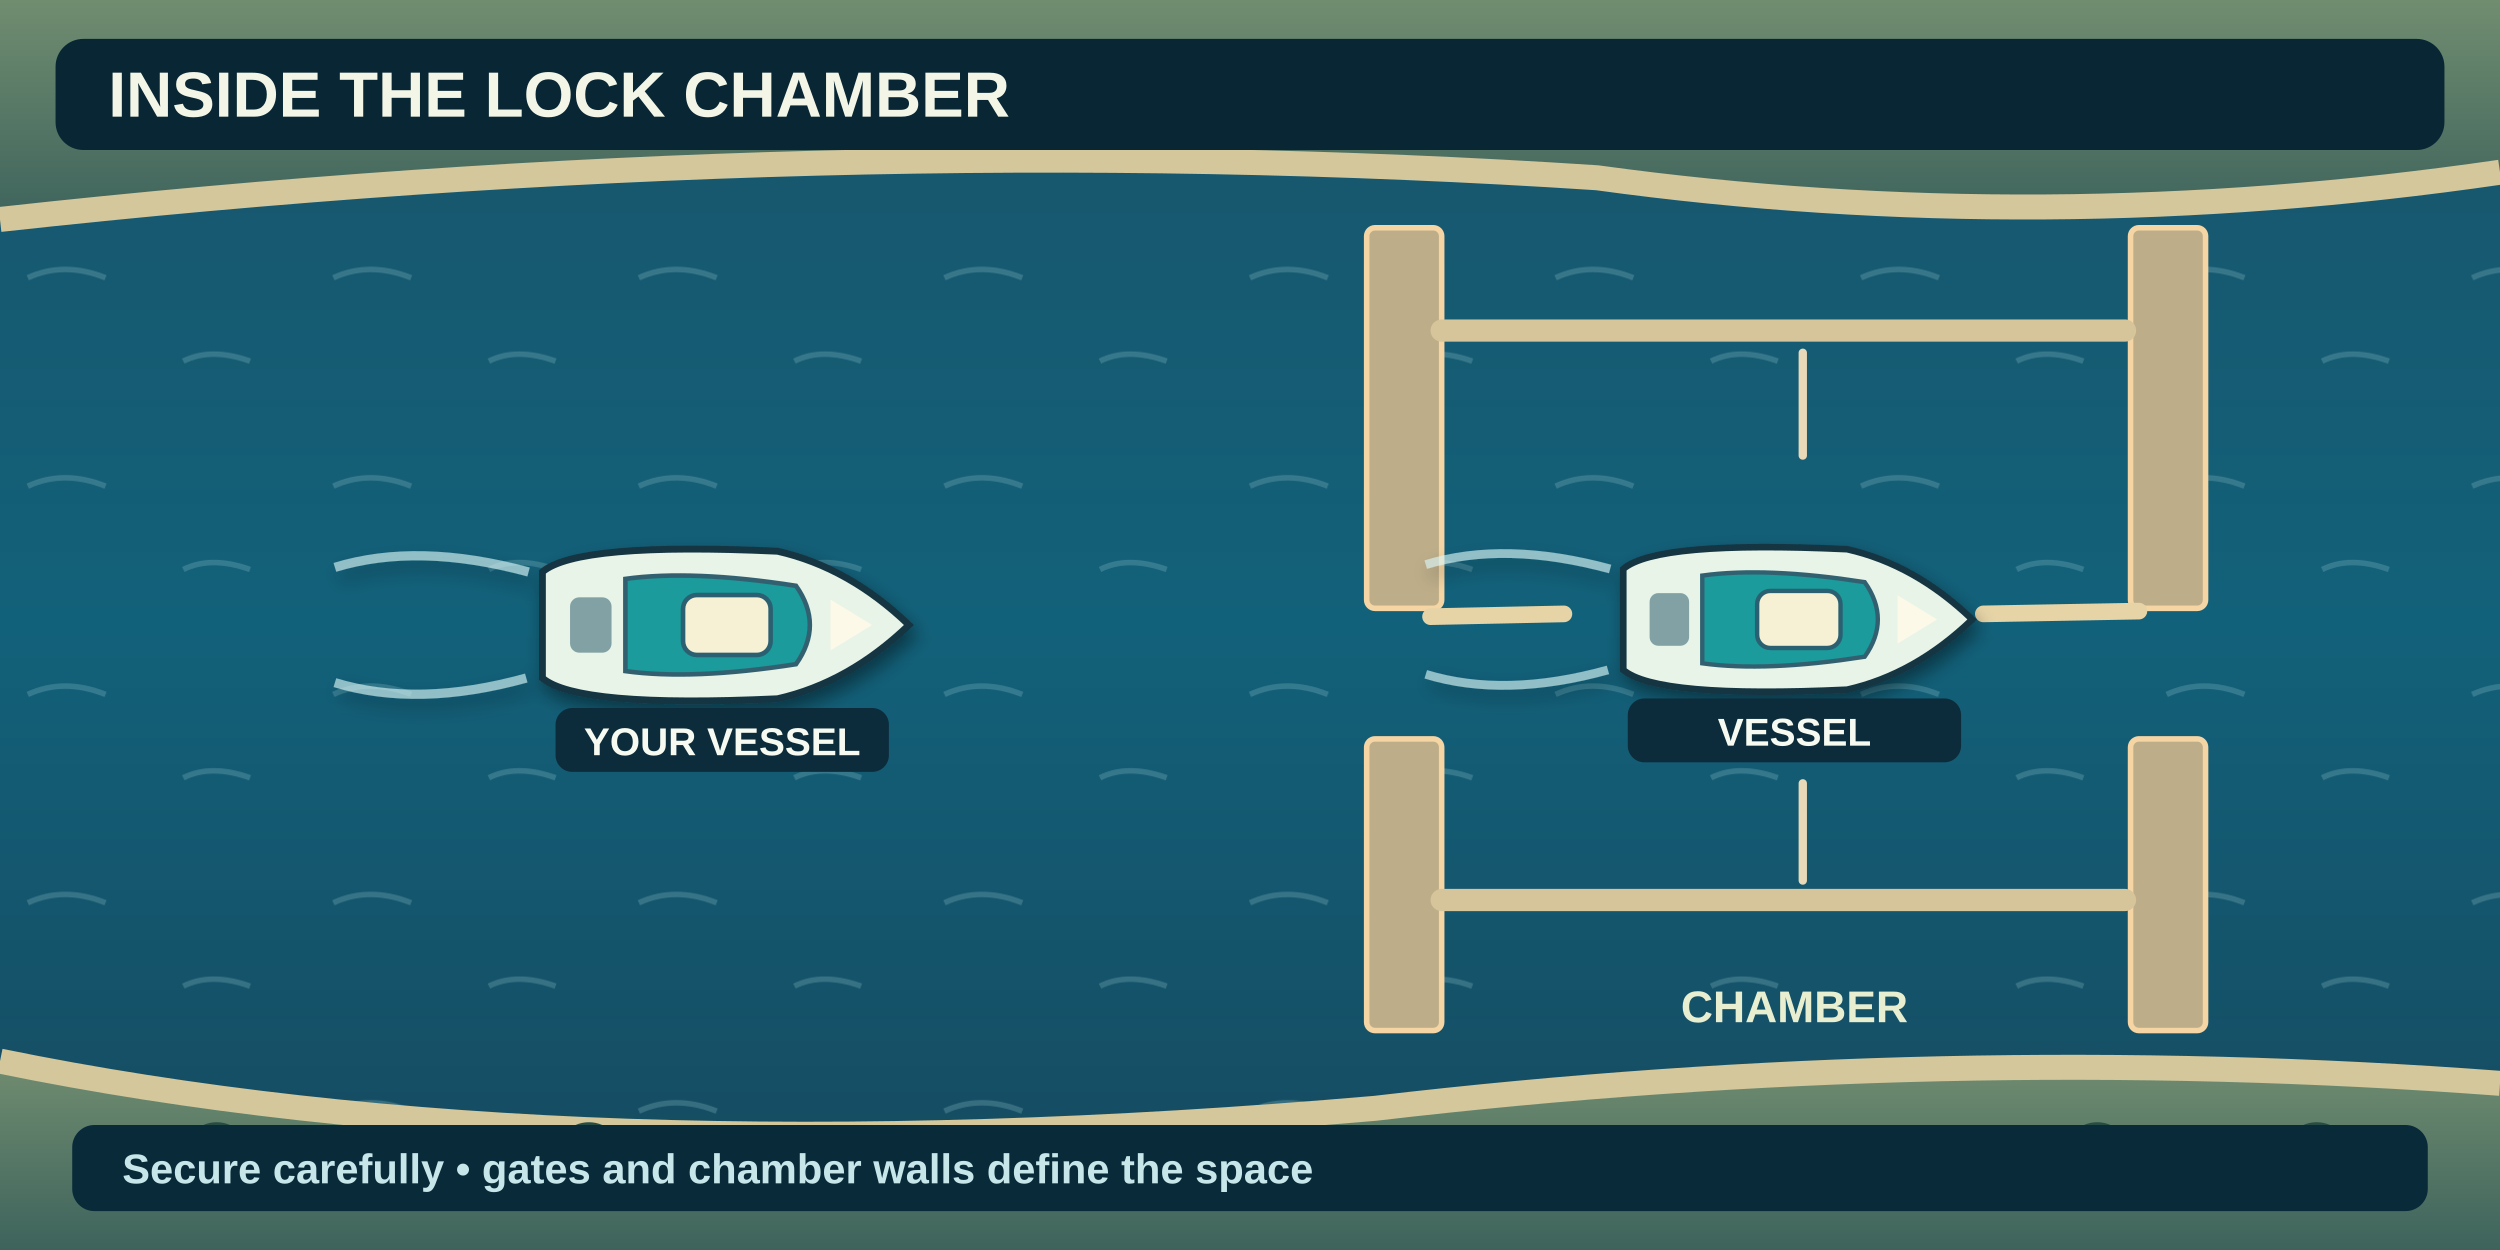
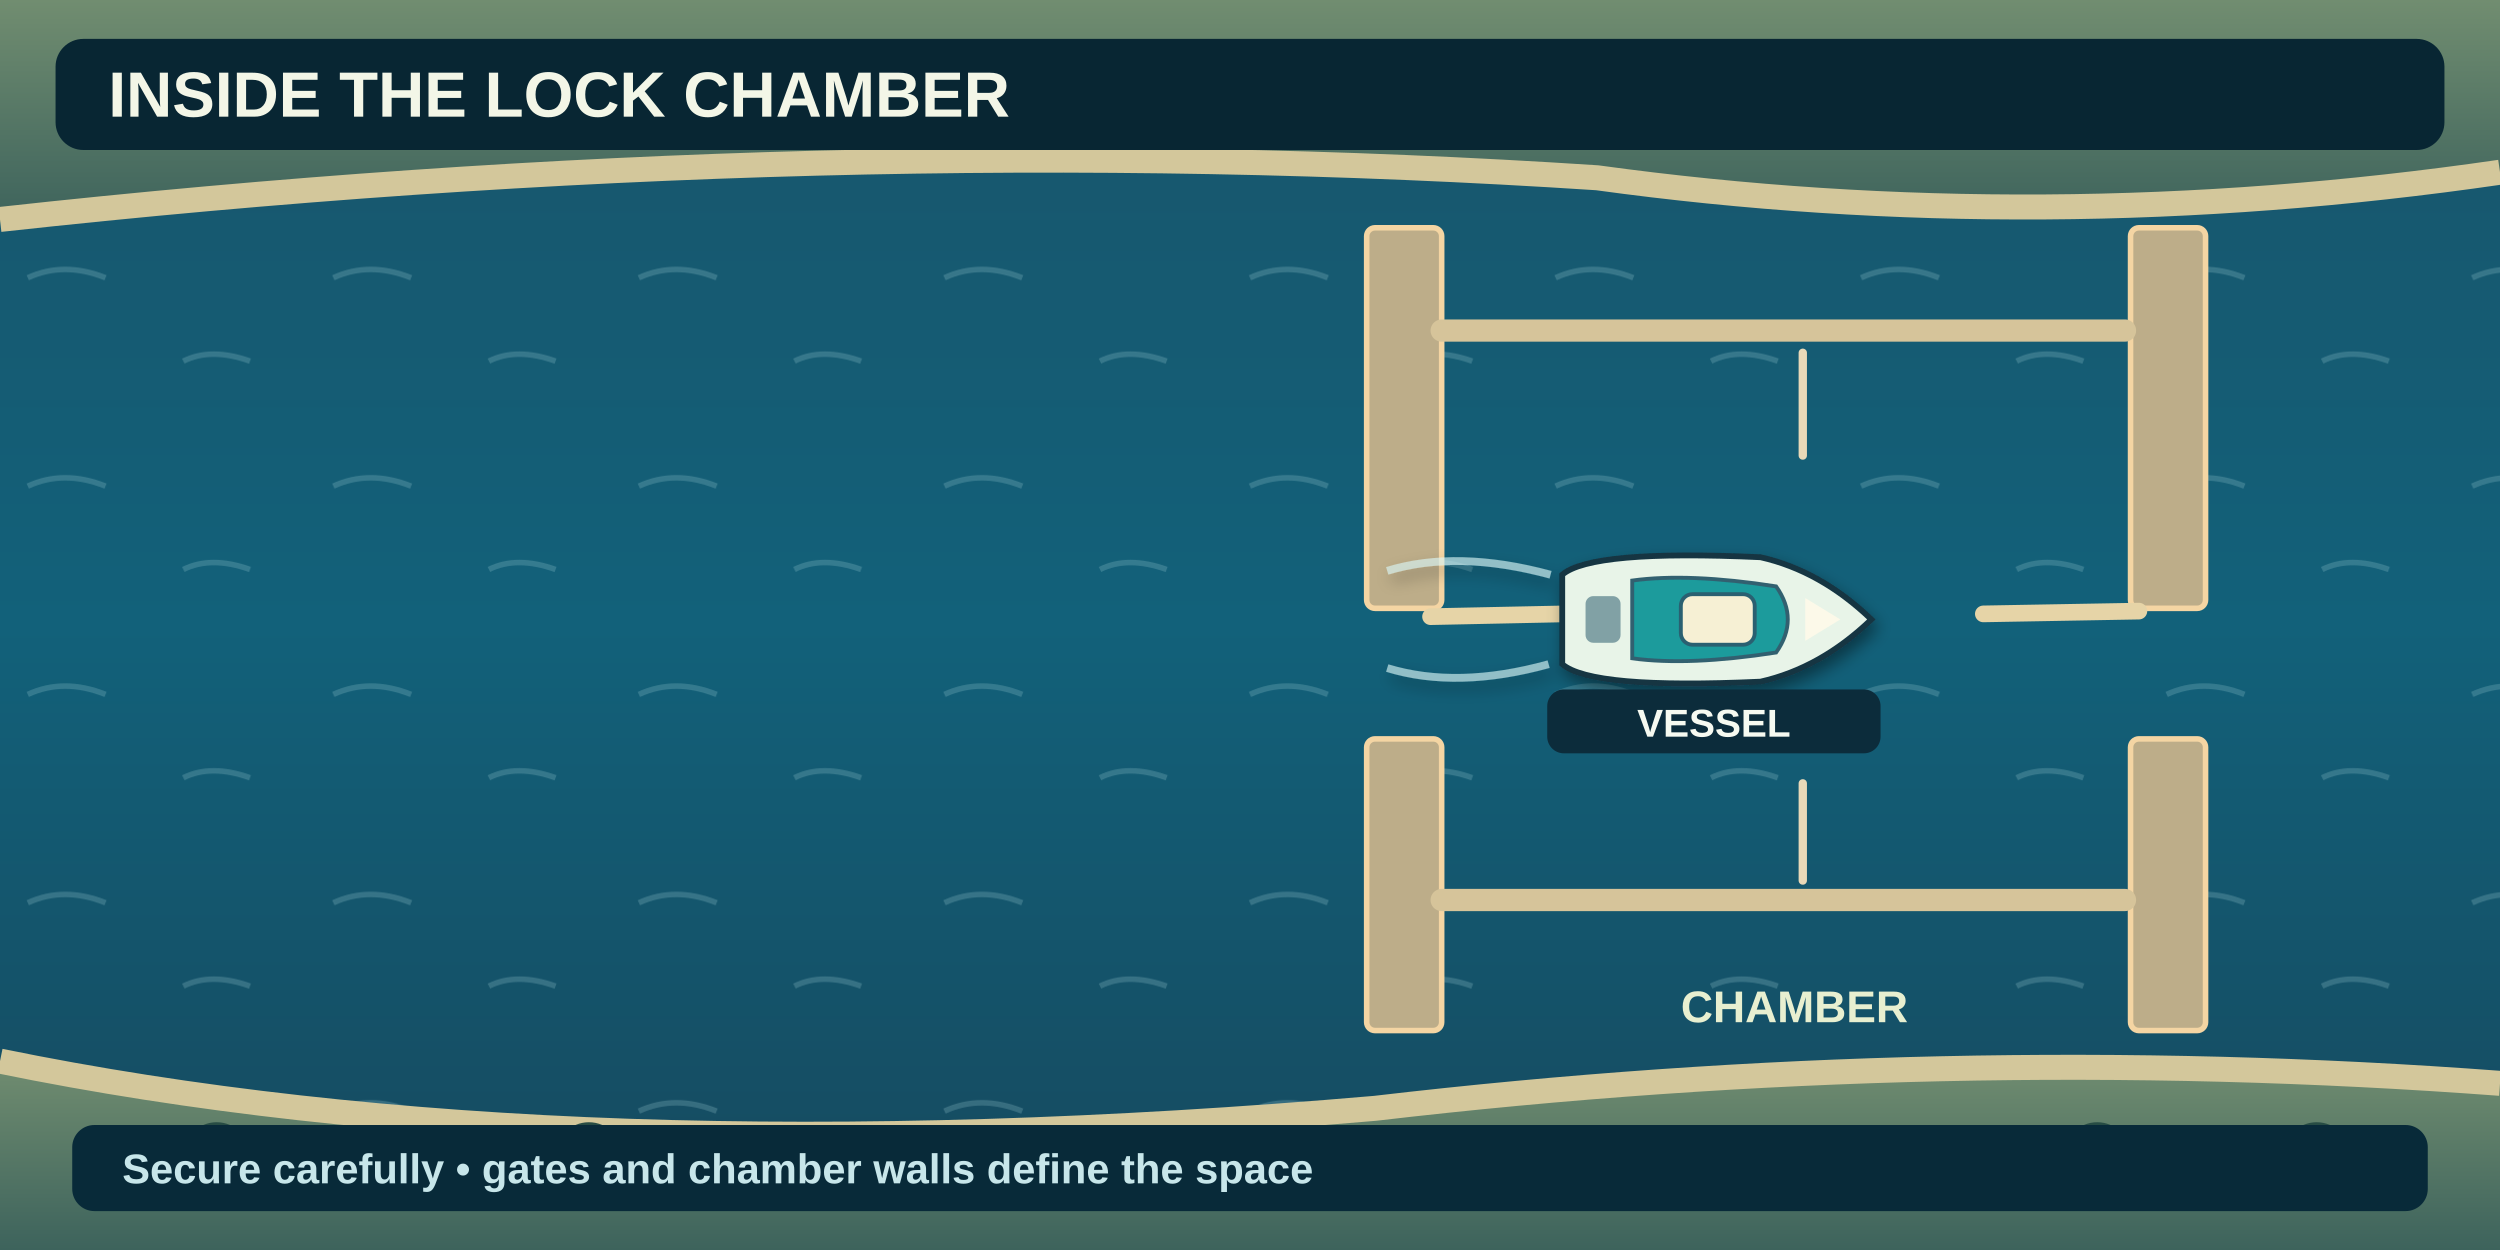
<svg xmlns="http://www.w3.org/2000/svg" viewBox="0 0 900 450" role="img" aria-label="INSIDE THE LOCK CHAMBER with vessel shapes and directions of travel">
  <defs>
    <linearGradient id="water" x2="0" y2="1">
      <stop stop-color="#19546a" />
      <stop offset=".5" stop-color="#12617a" />
      <stop offset="1" stop-color="#16485d" />
    </linearGradient>
    <linearGradient id="land" x2="0" y2="1">
      <stop stop-color="#718d70" />
      <stop offset="1" stop-color="#3d635c" />
    </linearGradient>
    <filter id="boatShadow" x="-50%" y="-50%" width="200%" height="200%">
      <feDropShadow dx="2" dy="4" stdDeviation="4" flood-opacity=".42" />
    </filter>
    <pattern id="ripples" width="110" height="75" patternUnits="userSpaceOnUse">
      <path d="M10 25q13 -6 28 0 M66 55q10 -5 24 0" stroke="#afdce0" stroke-opacity=".22" stroke-width="2" fill="none" />
    </pattern>
  </defs>
  <rect x="0" y="0" width="900" height="450" rx="22" fill="url(#water)" stroke="none" stroke-width="1" />
  <rect x="0" y="0" width="900" height="450" rx="22" fill="url(#ripples)" stroke="none" stroke-width="1" />
  <path d="M0 0H900V62Q735 86 575 63Q300 47 0 80Z" fill="url(#land)" stroke="none" stroke-width="1" />
  <path d="M0 450H900V390Q700 375 495 399Q205 424 0 382Z" fill="url(#land)" stroke="none" stroke-width="1" />
  <path d="M0 79Q300 46 575 64Q735 86 900 62" fill="none" stroke="#d3c79b" stroke-width="9" />
  <path d="M0 382Q205 424 495 399Q700 375 900 390" fill="none" stroke="#d3c79b" stroke-width="9" />
  <circle cx="56" cy="29" r="11" fill="#274c44" />
  <circle cx="78" cy="416" r="12" fill="#274c44" />
  <circle cx="190" cy="29" r="11" fill="#274c44" />
  <circle cx="212" cy="416" r="12" fill="#274c44" />
  <circle cx="733" cy="29" r="11" fill="#274c44" />
  <circle cx="755" cy="416" r="12" fill="#274c44" />
  <circle cx="812" cy="29" r="11" fill="#274c44" />
  <circle cx="834" cy="416" r="12" fill="#274c44" />
  <rect x="20" y="14" width="860" height="40" rx="10" fill="#082633" stroke="none" stroke-width="1" />
  <text x="39" y="42" fill="#f3f6e7" font-size="23" font-weight="700" text-anchor="start" font-family="Arial,Helvetica,sans-serif">INSIDE THE LOCK CHAMBER</text>
  <rect x="26" y="405" width="848" height="31" rx="8" fill="#082a39" stroke="none" stroke-width="1" />
  <text x="44" y="426" fill="#c7e6ea" font-size="15" font-weight="600" text-anchor="start" font-family="Arial,Helvetica,sans-serif">Secure carefully • gates and chamber walls define the space</text>
  <rect x="492" y="82" width="27" height="137" rx="3" fill="#bdad89" stroke="#f4d5a3" stroke-width="2" />
  <rect x="492" y="266" width="27" height="105" rx="3" fill="#bdad89" stroke="#f4d5a3" stroke-width="2" />
  <rect x="767" y="82" width="27" height="137" rx="3" fill="#bdad89" stroke="#f4d5a3" stroke-width="2" />
  <rect x="767" y="266" width="27" height="105" rx="3" fill="#bdad89" stroke="#f4d5a3" stroke-width="2" />
  <path d="M515 222 L563 221" fill="none" stroke="#e6d4a7" stroke-width="6" stroke-linecap="round" />
  <path d="M714 221 L770 220" fill="none" stroke="#e6d4a7" stroke-width="6" stroke-linecap="round" />
  <path d="M519 119 L765 119" fill="none" stroke="#d6c49a" stroke-width="8" stroke-linecap="round" />
  <path d="M519 324 L765 324" fill="none" stroke="#d6c49a" stroke-width="8" stroke-linecap="round" />
-   <g transform="translate(646 223) rotate(0) scale(0.79)" filter="url(#boatShadow)">
+   <g transform="translate(617 223) rotate(0) scale(0.7)" filter="url(#boatShadow)">
    <path d="M-84 -23 Q-132 -36 -168 -25 M-85 23 Q-132 36 -168 25" fill="none" stroke="#d9f6f5" stroke-width="4" opacity=".63" />
    <path d="M-78 -23 Q-63 -36 24 -32 Q55 -25 81 0 Q55 25 24 32 Q-63 36 -78 23 Z" fill="#e8f4e8" stroke="#153543" stroke-width="3" />
    <path d="M-42 -20 Q-13 -24 32 -17 Q44 0 32 17 Q-13 24 -42 20 Z" fill="#1a9b9c" stroke="#326170" stroke-width="2" />
    <rect x="-17" y="-13" width="38" height="26" rx="6" fill="#f6f0d4" stroke="#2a6171" stroke-width="2" />
    <rect x="-66" y="-12" width="18" height="24" rx="4" fill="#81a1a5" stroke="none" stroke-width="1" />
    <path d="M47 -11 L65 0 L47 11 Z" fill="#fcf9e9" stroke="none" stroke-width="1" />
  </g>
-   <rect x="586" y="251.44" width="120" height="23" rx="6" fill="#0c2c3b" stroke="none" stroke-width="1" />
-   <text x="646" y="268.44" fill="#f6faf1" font-size="14" font-weight="700" text-anchor="middle" font-family="Arial,Helvetica,sans-serif">VESSEL</text>
+   <rect x="557" y="248.2" width="120" height="23" rx="6" fill="#0c2c3b" stroke="none" stroke-width="1" />
+   <text x="617" y="265.2" fill="#f6faf1" font-size="14" font-weight="700" text-anchor="middle" font-family="Arial,Helvetica,sans-serif">VESSEL</text>
  <path d="M649 164 L649 127" fill="none" stroke="#e9d9b8" stroke-width="3" stroke-linecap="round" />
  <path d="M649 282 L649 317" fill="none" stroke="#e9d9b8" stroke-width="3" stroke-linecap="round" />
  <text x="646" y="368" fill="#e8efd0" font-size="16" font-weight="700" text-anchor="middle" font-family="Arial,Helvetica,sans-serif">CHAMBER</text>
-   <g transform="translate(260 225) rotate(0) scale(0.83)" filter="url(#boatShadow)">
-     <path d="M-84 -23 Q-132 -36 -168 -25 M-85 23 Q-132 36 -168 25" fill="none" stroke="#d9f6f5" stroke-width="4" opacity=".63" />
-     <path d="M-78 -23 Q-63 -36 24 -32 Q55 -25 81 0 Q55 25 24 32 Q-63 36 -78 23 Z" fill="#e8f4e8" stroke="#153543" stroke-width="3" />
-     <path d="M-42 -20 Q-13 -24 32 -17 Q44 0 32 17 Q-13 24 -42 20 Z" fill="#1a9b9c" stroke="#326170" stroke-width="2" />
-     <rect x="-17" y="-13" width="38" height="26" rx="6" fill="#f6f0d4" stroke="#2a6171" stroke-width="2" />
-     <rect x="-66" y="-12" width="18" height="24" rx="4" fill="#81a1a5" stroke="none" stroke-width="1" />
-     <path d="M47 -11 L65 0 L47 11 Z" fill="#fcf9e9" stroke="none" stroke-width="1" />
-   </g>
-   <rect x="200" y="254.88" width="120" height="23" rx="6" fill="#0c2c3b" stroke="none" stroke-width="1" />
-   <text x="260" y="271.88" fill="#f6faf1" font-size="14" font-weight="700" text-anchor="middle" font-family="Arial,Helvetica,sans-serif">YOUR VESSEL</text>
</svg>
